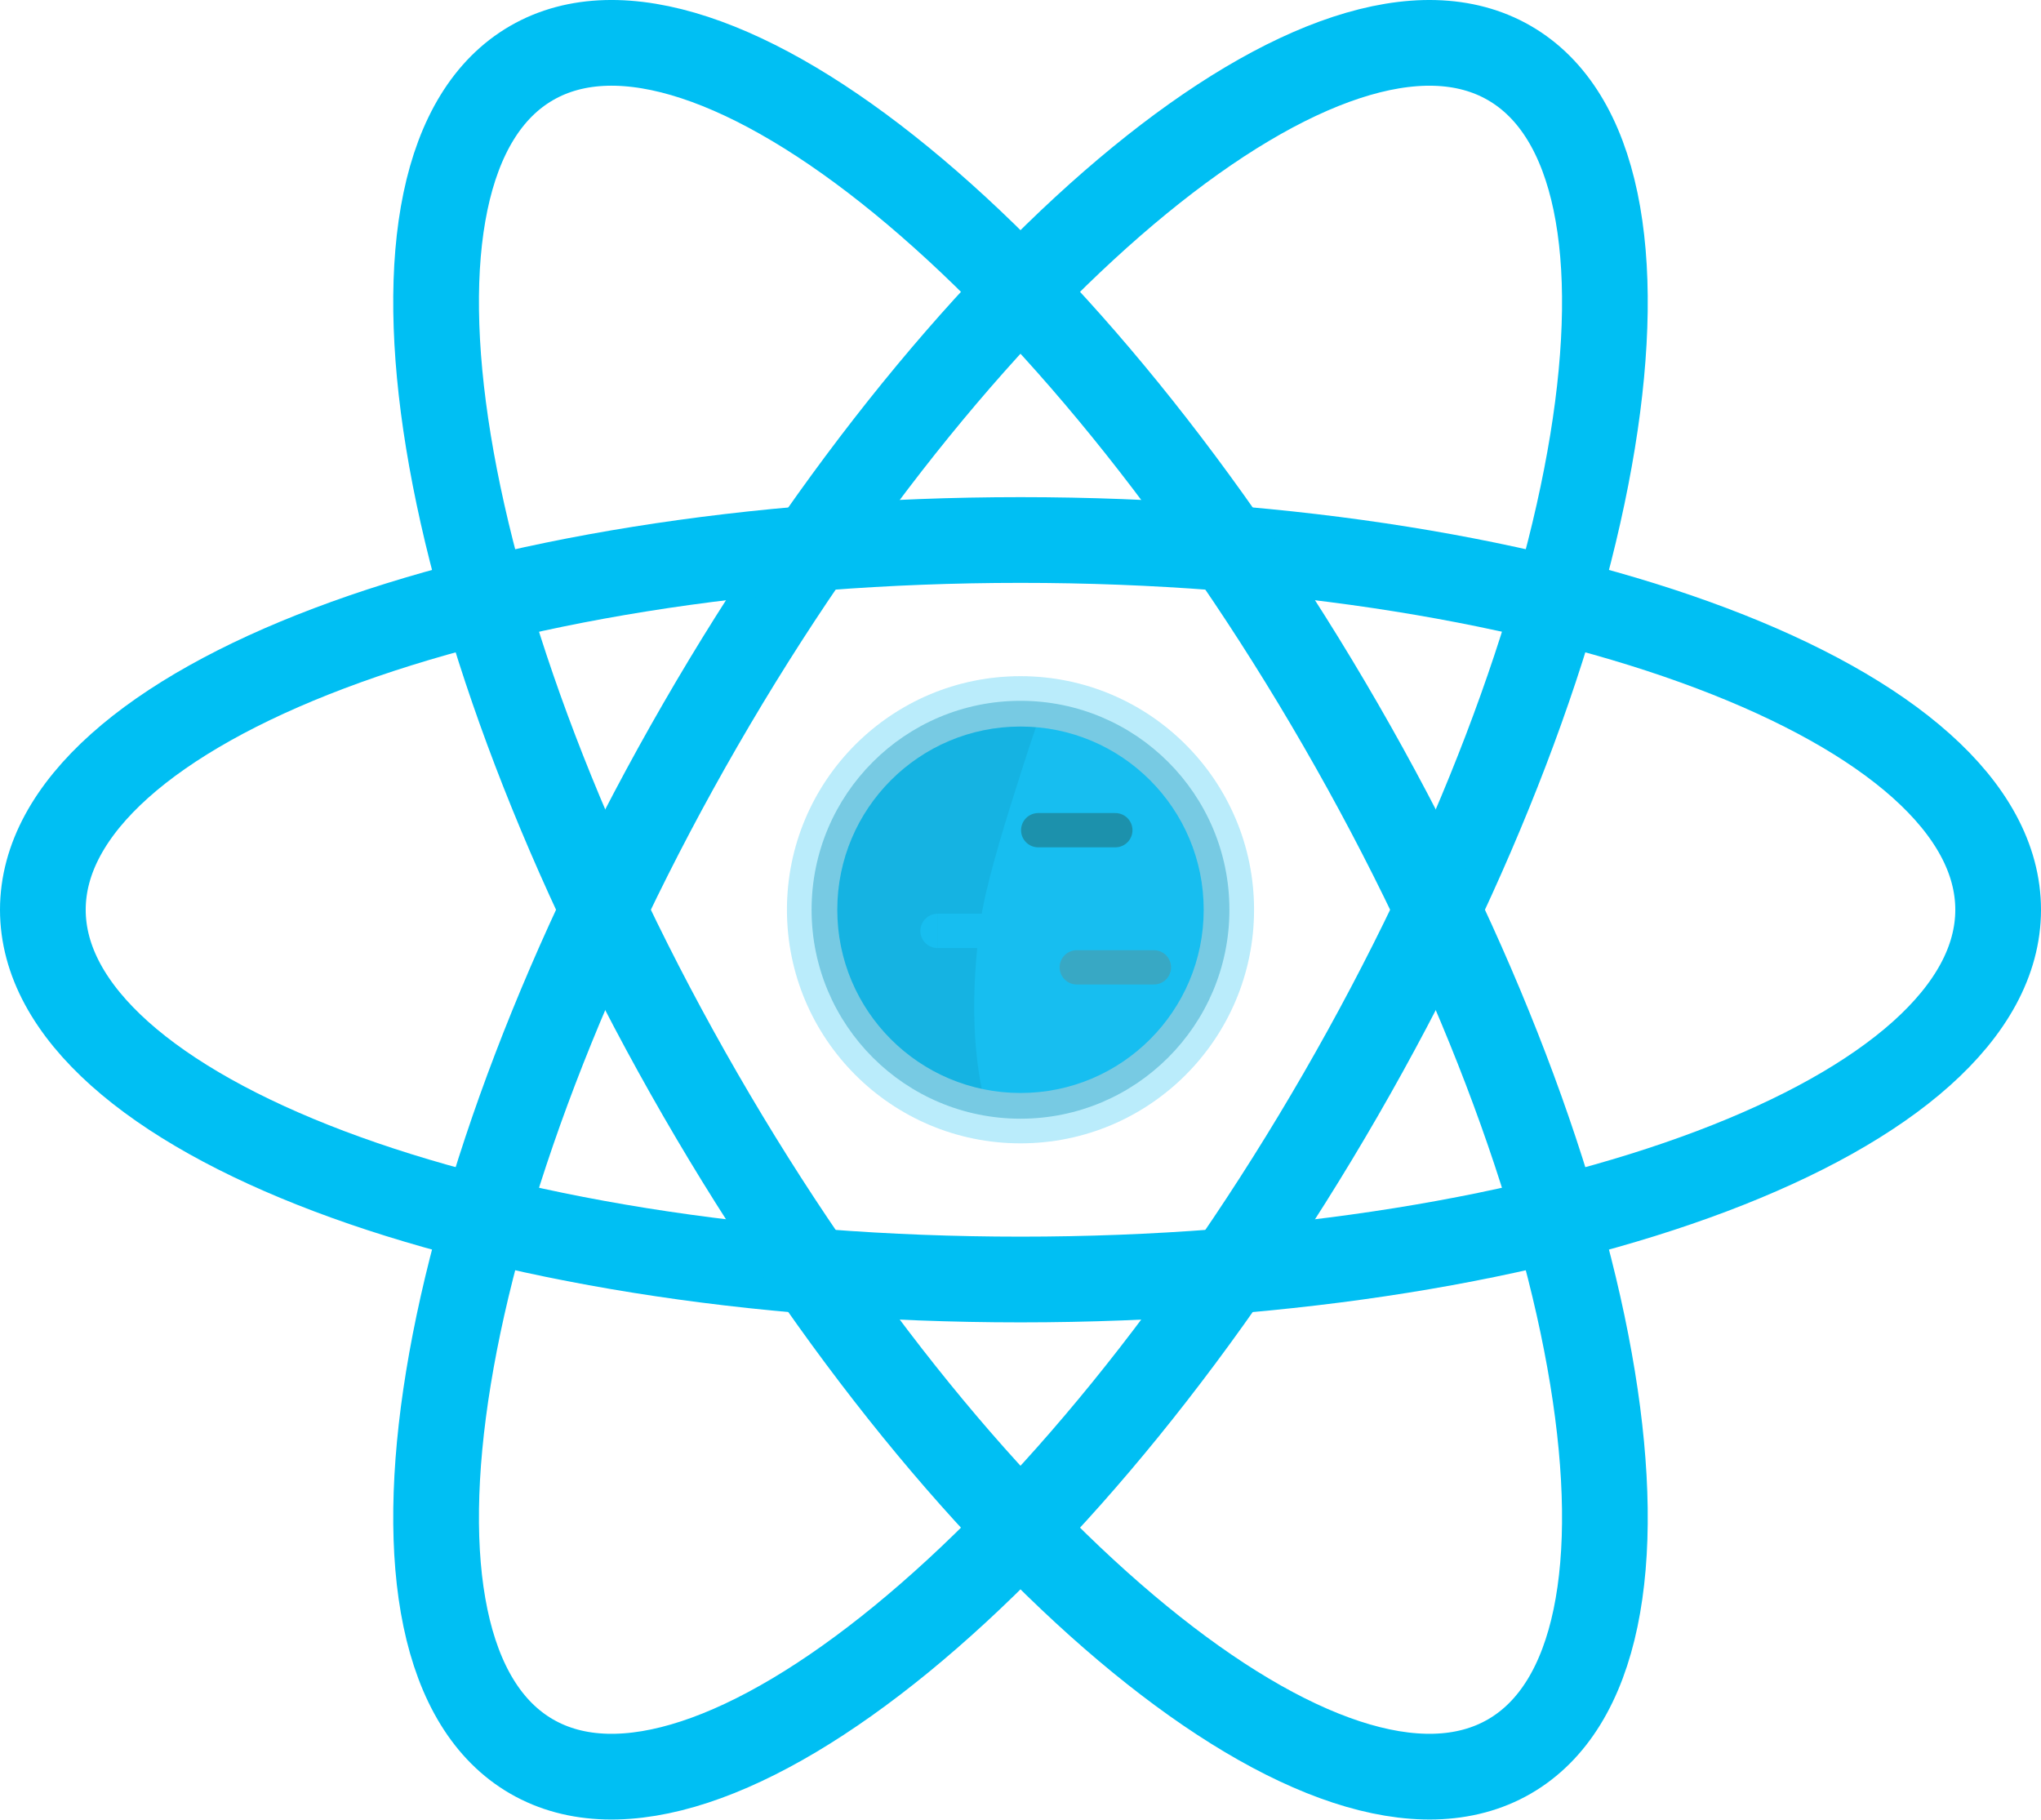
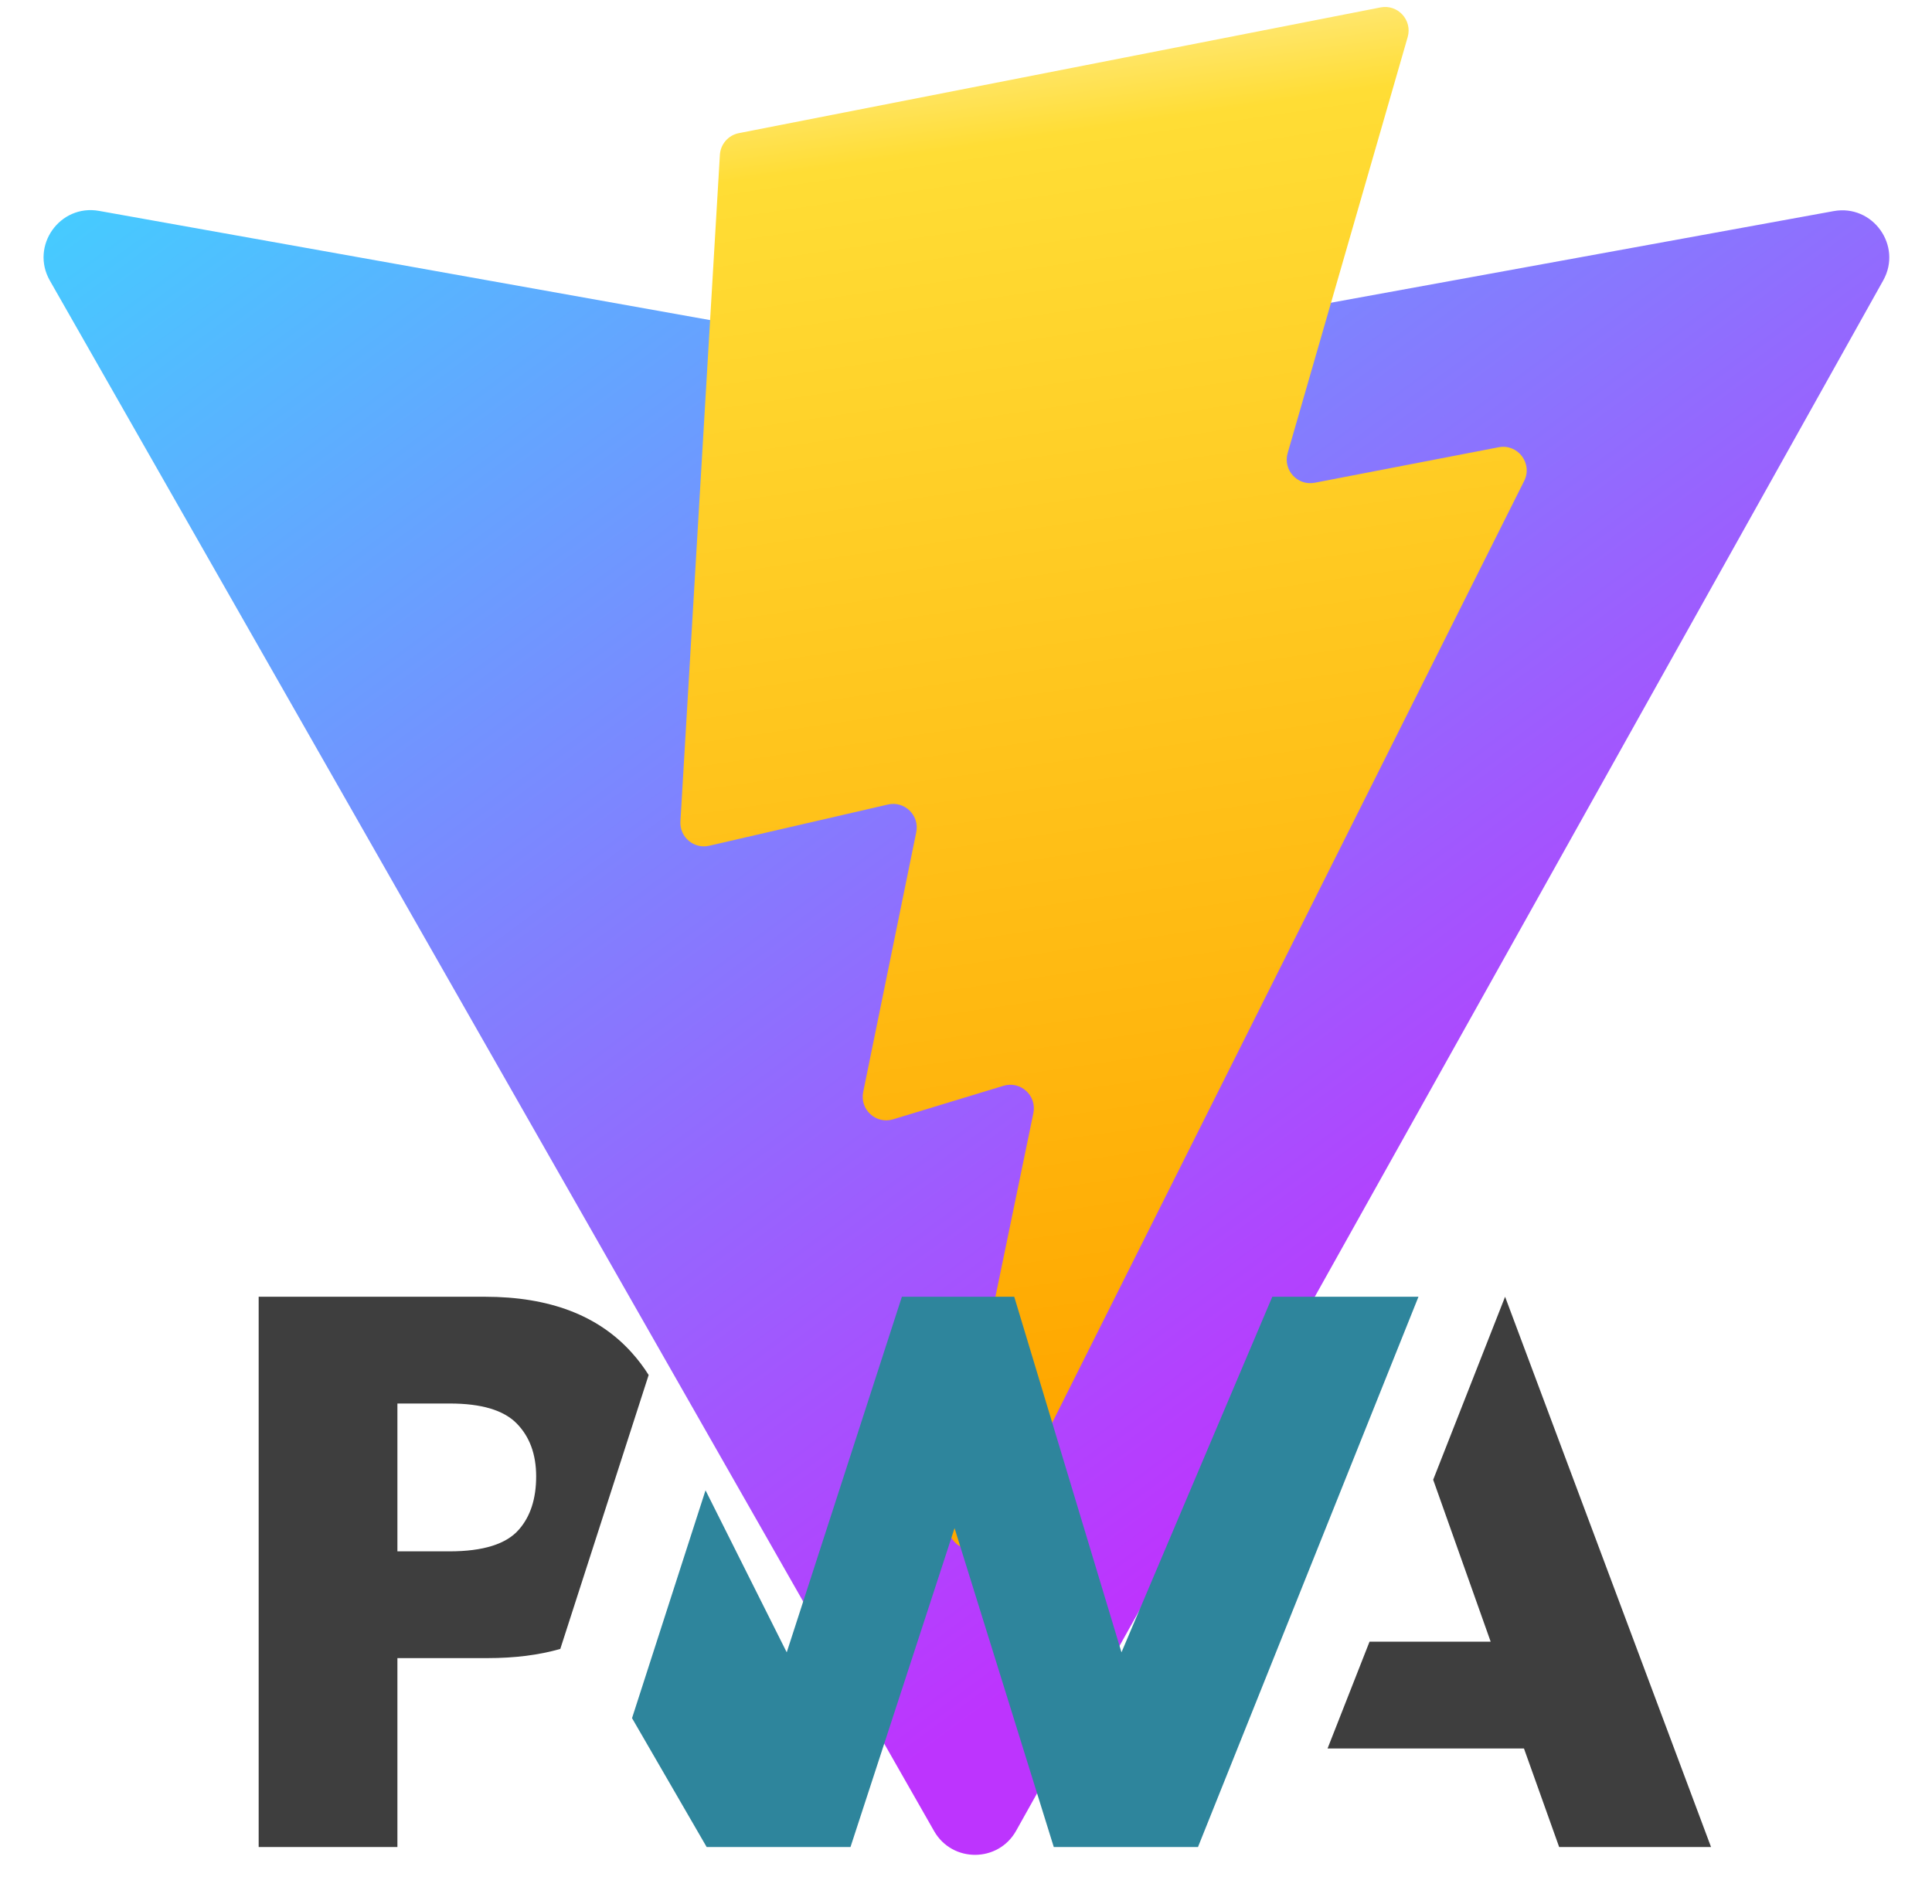
- <svg xmlns="http://www.w3.org/2000/svg" id="a" viewBox="0 0 952.54 849.07">
-   <defs>
-     <style>.b,.c{opacity:.3;}.b,.d{fill:#17bef0;}.e{fill:#0e86a9;opacity:.4;}.f{stroke:#00bff3;stroke-width:40px;}.f,.c,.g{fill:none;stroke-miterlimit:10;}.c{stroke:#29290d;}.c,.g{stroke-linecap:round;stroke-width:16px;}.g{opacity:.5;stroke:#5a9298;}.h{fill:#005068;opacity:.1;}</style>
+ <svg xmlns="http://www.w3.org/2000/svg" width="410" height="404" viewBox="0 0 410 404" fill="none" version="1.1" id="svg20">
+   <path d="M399.641 59.525L215.643 388.545C211.844 395.338 202.084 395.378 198.228 388.618L10.582 59.556C6.381 52.19 12.68 43.267 21.028 44.759L205.223 77.682C206.398 77.892 207.601 77.89 208.776 77.676L389.119 44.806C397.439 43.289 403.768 52.143 399.641 59.525Z" fill="url(#paint0_linear)" id="path2" />
+   <defs id="defs18">
+     <linearGradient id="paint0_linear" x1="6" y1="33" x2="235" y2="344" gradientUnits="userSpaceOnUse">
+       <stop stop-color="#41D1FF" id="stop6" />
+       <stop offset="1" stop-color="#BD34FE" id="stop8" />
+     </linearGradient>
+     <linearGradient id="paint1_linear" x1="194.651" y1="8.818" x2="236.076" y2="292.989" gradientUnits="userSpaceOnUse">
+       <stop stop-color="#FFEA83" id="stop11" />
+       <stop offset="0.083" stop-color="#FFDD35" id="stop13" />
+       <stop offset="1" stop-color="#FFA800" id="stop15" />
+     </linearGradient>
  </defs>
-   <ellipse class="f" cx="476.27" cy="424.53" rx="456.27" ry="172.54" transform="translate(-129.52 624.73) rotate(-60)" />
-   <ellipse class="f" cx="476.27" cy="424.53" rx="456.27" ry="172.54" />
-   <ellipse class="f" cx="476.27" cy="424.53" rx="172.54" ry="456.27" transform="translate(-148.46 295.01) rotate(-30)" />
-   <circle class="e" cx="476.27" cy="424.53" r="97.5" />
-   <circle class="b" cx="476.27" cy="424.53" r="109" />
-   <circle class="d" cx="476.27" cy="424.53" r="85.5" />
-   <line class="g" x1="502.53" y1="451.4" x2="538.53" y2="451.4" />
-   <line class="c" x1="484.53" y1="387.4" x2="520.53" y2="387.4" />
-   <path class="h" d="M458.53,424.4c3.52-18.46,11.58-43.8,18-64,2.37-7.45,4.7-14.48,6.94-21.04-2.38-.2-4.78-.32-7.2-.32-47.22,0-85.5,38.28-85.5,85.5,0,41.02,28.9,75.28,67.44,83.57-7.86-38.35-.24-80.75,.32-83.71Z" />
-   <path class="d" d="M437.53,442.4c-4.39,0-8-3.61-8-8s3.61-8,8-8v16Z" />
-   <rect class="d" x="437.53" y="426.4" width="27" height="16" />
+   <path d="M292.965 1.574L156.801 28.255C154.563 28.694 152.906 30.59 152.771 32.866L144.395 174.33C144.198 177.662 147.258 180.248 150.51 179.498L188.42 170.749C191.967 169.931 195.172 173.055 194.443 176.622L183.18 231.775C182.422 235.487 185.907 238.661 189.532 237.56L212.947 230.446C216.577 229.344 220.065 232.527 219.297 236.242L201.398 322.875C200.278 328.294 207.486 331.249 210.492 326.603L212.5 323.5L323.454 102.072C325.312 98.365 322.108 94.137 318.036 94.923L279.014 102.454C275.347 103.161 272.227 99.746 273.262 96.158L298.731 7.867C299.767 4.273 296.636 0.855 292.965 1.574Z" fill="url(#paint1_linear)" id="path4" />
+   <g id="layer1">
+     <g id="g8" transform="matrix(0.1578966,0,0,0.1589033,54.89293,275.2164)">
+       <path fill="#3d3d3d" fill-opacity="1" stroke-width="0.2" stroke-linejoin="round" d="m 1436.62,603.304 56.39,-142.599 h 162.82 L 1578.56,244.39 1675.2,5.28336e-4 1952,734.933 h -204.13 l -47.3,-131.629 z" id="path2-1" style="fill:#3e3e3e;fill-opacity:1" />
+       <path fill="#5a0fc8" fill-opacity="1" stroke-width="0.2" stroke-linejoin="round" d="M 1262.47,734.935 1558.79,0.002 1362.34,0.003 1159.64,474.933 1015.5,0.004 H 864.499 L 709.731,474.933 600.585,258.517 501.812,562.819 602.096,734.935 h 193.331 l 139.857,-425.91 133.346,425.91 z" id="path4-4" style="fill:#2e859c;fill-opacity:1" />
+       <path fill="#3d3d3d" fill-opacity="1" stroke-width="0.2" stroke-linejoin="round" d="m 186.476,482.643 h 121.003 c 36.654,0 69.293,-4.091 97.917,-12.273 l 31.293,-96.408 87.459,-269.446 C 517.484,93.954 509.876,83.967 501.324,74.557 456.419,24.852 390.719,4.06265e-4 304.222,4.06265e-4 H -3.8147e-6 V 734.933 H 186.476 Z M 346.642,169.079 c 17.54,17.653 26.309,41.276 26.309,70.871 0,29.822 -7.713,53.474 -23.138,70.956 -16.91,19.425 -48.047,29.137 -93.409,29.137 H 186.476 V 142.598 h 70.442 c 42.277,0 72.185,8.827 89.724,26.481 z" id="path6" style="fill:#3e3e3e;fill-opacity:1" />
+     </g>
+   </g>
</svg>
